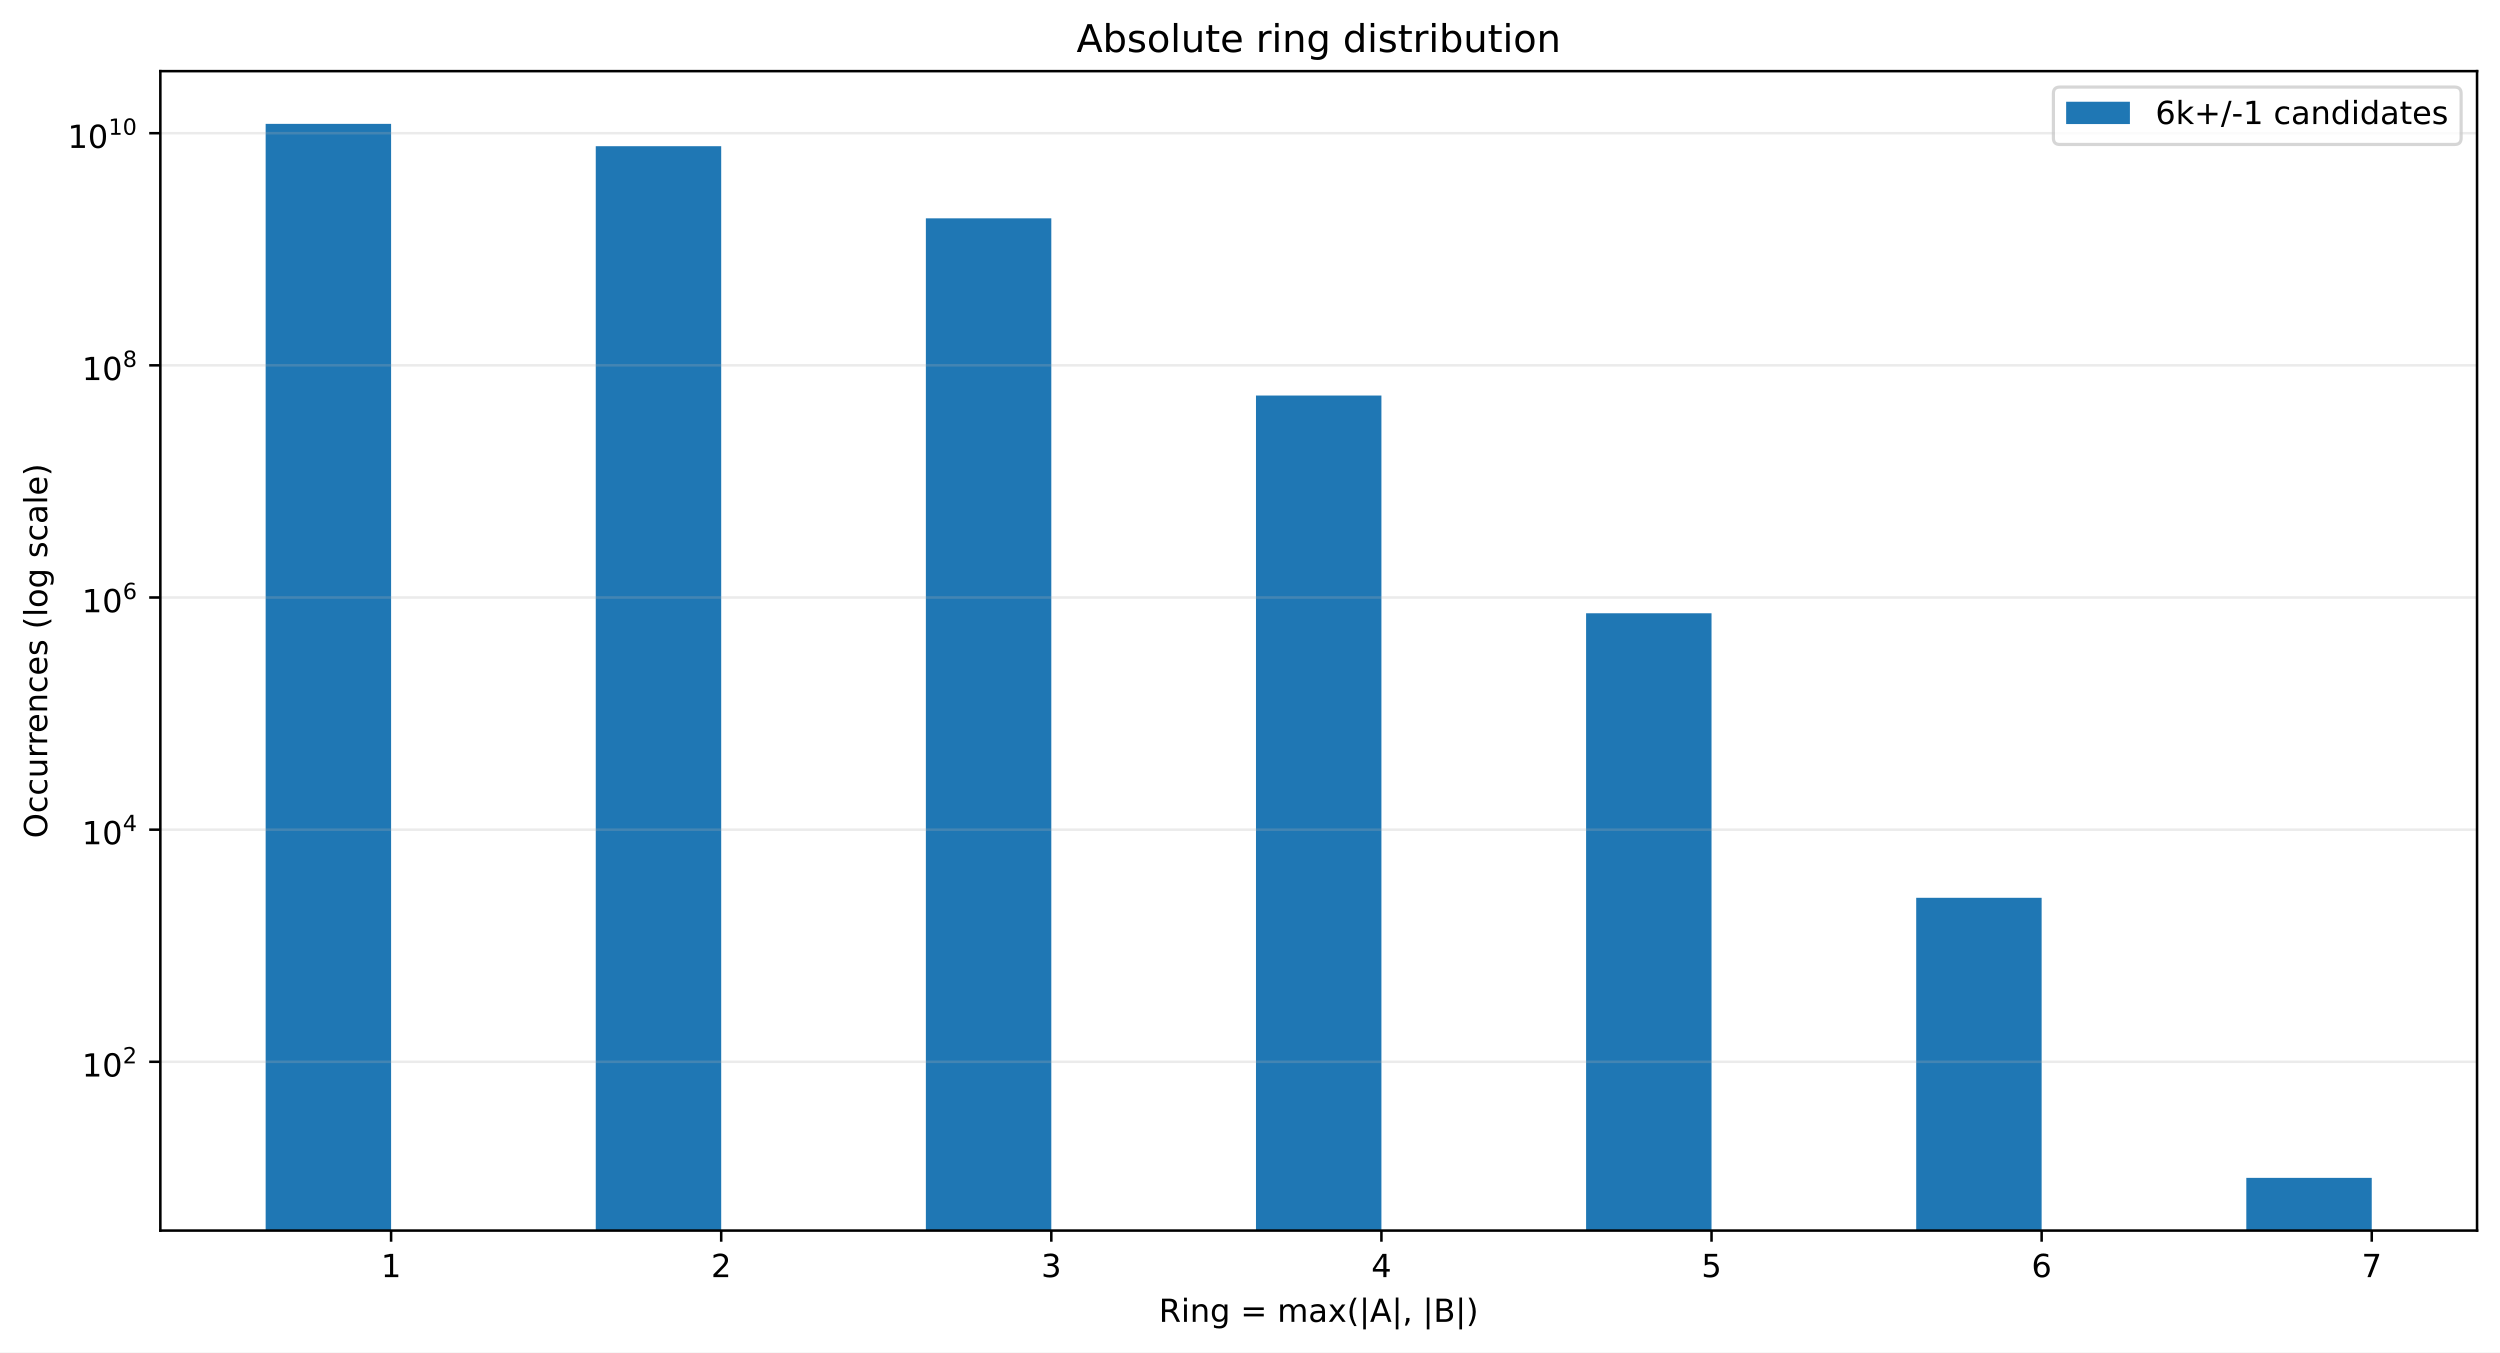
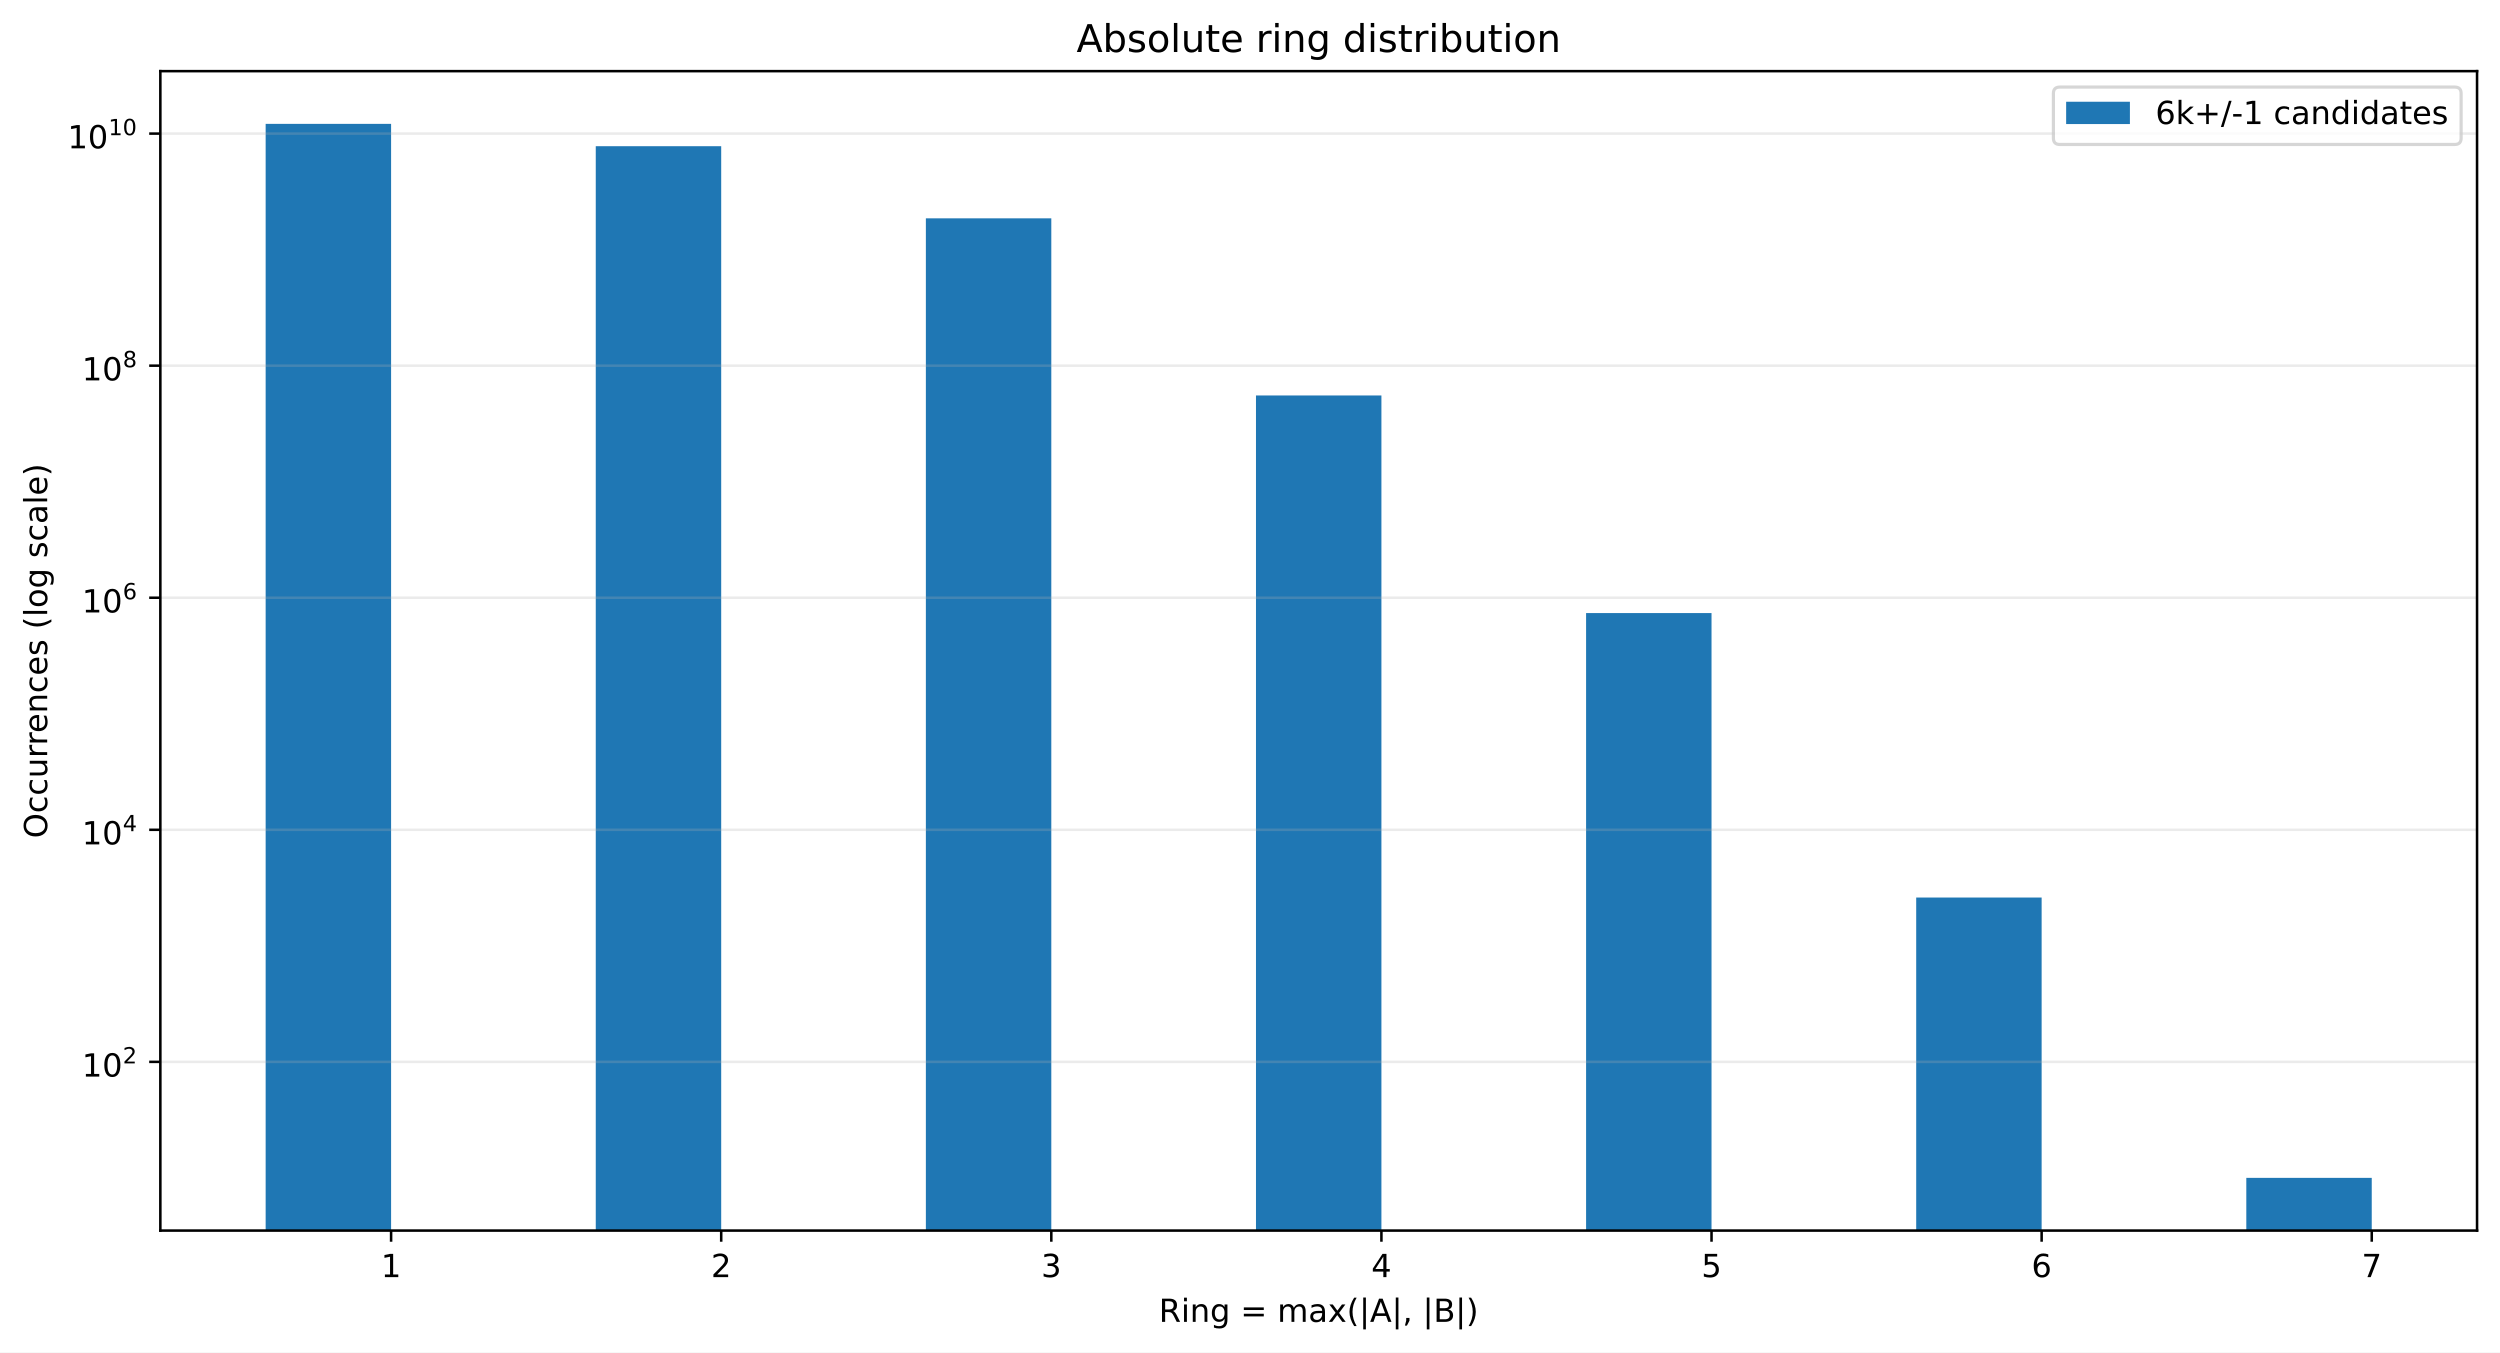
<svg xmlns="http://www.w3.org/2000/svg" xmlns:xlink="http://www.w3.org/1999/xlink" width="784.258pt" height="424.28pt" viewBox="0 0 784.258 424.28" version="1.1">
  <defs>
    <style type="text/css">*{stroke-linejoin: round; stroke-linecap: butt}</style>
  </defs>
  <g id="figure_1">
    <g id="patch_1">
      <path d="M 0 424.28  L 784.258 424.28  L 784.258 0  L 0 0  z " style="fill: #ffffff" />
    </g>
    <g id="axes_1">
      <g id="patch_2">
        <path d="M 50.301 386.036  L 777.058 386.036  L 777.058 22.318  L 50.301 22.318  z " style="fill: #ffffff" />
      </g>
      <g id="patch_3">
-         <path d="M 83.335 36819.143  L 122.687 36819.143  L 122.687 38.851  L 83.335 38.851  z " clip-path="url(#pbfd1005b3f)" style="fill: #1f77b4" />
+         <path d="M 83.335 36805.3  L 122.687 36805.3  L 122.687 38.851  L 83.335 38.851  z " clip-path="url(#pdfae4830aa)" style="fill: #1f77b4" />
      </g>
      <g id="patch_4">
-         <path d="M 186.891 36819.143  L 226.243 36819.143  L 226.243 45.86  L 186.891 45.86  z " clip-path="url(#pbfd1005b3f)" style="fill: #1f77b4" />
+         <path d="M 186.891 36805.3  L 226.243 36805.3  L 226.243 45.857  L 186.891 45.857  z " clip-path="url(#pdfae4830aa)" style="fill: #1f77b4" />
      </g>
      <g id="patch_5">
-         <path d="M 290.448 36819.143  L 329.799 36819.143  L 329.799 68.497  L 290.448 68.497  z " clip-path="url(#pbfd1005b3f)" style="fill: #1f77b4" />
+         <path d="M 290.448 36805.3  L 329.799 36805.3  L 329.799 68.486  L 290.448 68.486  z " clip-path="url(#pdfae4830aa)" style="fill: #1f77b4" />
      </g>
      <g id="patch_6">
-         <path d="M 394.004 36819.143  L 433.355 36819.143  L 433.355 124.086  L 394.004 124.086  z " clip-path="url(#pbfd1005b3f)" style="fill: #1f77b4" />
+         <path d="M 394.004 36805.3  L 433.355 36805.3  L 433.355 124.054  L 394.004 124.054  z " clip-path="url(#pdfae4830aa)" style="fill: #1f77b4" />
      </g>
      <g id="patch_7">
-         <path d="M 497.56 36819.143  L 536.912 36819.143  L 536.912 192.379  L 497.56 192.379  z " clip-path="url(#pbfd1005b3f)" style="fill: #1f77b4" />
+         <path d="M 497.56 36805.3  L 536.912 36805.3  L 536.912 192.32  L 497.56 192.32  z " clip-path="url(#pdfae4830aa)" style="fill: #1f77b4" />
      </g>
      <g id="patch_8">
-         <path d="M 601.116 36819.143  L 640.468 36819.143  L 640.468 281.633  L 601.116 281.633  z " clip-path="url(#pbfd1005b3f)" style="fill: #1f77b4" />
+         <path d="M 601.116 36805.3  L 640.468 36805.3  L 640.468 281.563  L 601.116 281.563  z " clip-path="url(#pdfae4830aa)" style="fill: #1f77b4" />
      </g>
      <g id="patch_9">
-         <path d="M 704.673 36819.143  L 744.024 36819.143  L 744.024 369.503  L 704.673 369.503  z " clip-path="url(#pbfd1005b3f)" style="fill: #1f77b4" />
+         <path d="M 704.673 36805.3  L 744.024 36805.3  L 744.024 369.503  L 704.673 369.503  z " clip-path="url(#pdfae4830aa)" style="fill: #1f77b4" />
      </g>
      <g id="matplotlib.axis_1">
        <g id="xtick_1">
          <g id="line2d_1">
            <defs>
-               <path id="m81a77d636d" d="M 0 0  L 0 3.5  " style="stroke: #000000; stroke-width: 0.8" />
+               <path id="md9ef09d00d" d="M 0 0  L 0 3.5  " style="stroke: #000000; stroke-width: 0.8" />
            </defs>
            <g>
-               <use xlink:href="#m81a77d636d" x="122.687" y="386.036" style="stroke: #000000; stroke-width: 0.8" />
+               <use xlink:href="#md9ef09d00d" x="122.687" y="386.036" style="stroke: #000000; stroke-width: 0.8" />
            </g>
          </g>
          <g id="text_1">
            <g transform="translate(119.5053 400.6334) scale(0.1 -0.1)">
              <defs>
                <path id="DejaVuSans-14" d="M 794 531  L 1825 531  L 1825 4091  L 703 3866  L 703 4441  L 1819 4666  L 2450 4666  L 2450 531  L 3481 531  L 3481 0  L 794 0  L 794 531  z " transform="scale(0.015625)" />
              </defs>
              <use xlink:href="#DejaVuSans-14" />
            </g>
          </g>
        </g>
        <g id="xtick_2">
          <g id="line2d_2">
            <g>
-               <use xlink:href="#m81a77d636d" x="226.243" y="386.036" style="stroke: #000000; stroke-width: 0.8" />
+               <use xlink:href="#md9ef09d00d" x="226.243" y="386.036" style="stroke: #000000; stroke-width: 0.8" />
            </g>
          </g>
          <g id="text_2">
            <g transform="translate(223.0616 400.6334) scale(0.1 -0.1)">
              <defs>
                <path id="DejaVuSans-15" d="M 1228 531  L 3431 531  L 3431 0  L 469 0  L 469 531  Q 828 903 1448 1529  Q 2069 2156 2228 2338  Q 2531 2678 2651 2914  Q 2772 3150 2772 3378  Q 2772 3750 2511 3984  Q 2250 4219 1831 4219  Q 1534 4219 1204 4116  Q 875 4013 500 3803  L 500 4441  Q 881 4594 1212 4672  Q 1544 4750 1819 4750  Q 2544 4750 2975 4387  Q 3406 4025 3406 3419  Q 3406 3131 3298 2873  Q 3191 2616 2906 2266  Q 2828 2175 2409 1742  Q 1991 1309 1228 531  z " transform="scale(0.015625)" />
              </defs>
              <use xlink:href="#DejaVuSans-15" />
            </g>
          </g>
        </g>
        <g id="xtick_3">
          <g id="line2d_3">
            <g>
-               <use xlink:href="#m81a77d636d" x="329.799" y="386.036" style="stroke: #000000; stroke-width: 0.8" />
+               <use xlink:href="#md9ef09d00d" x="329.799" y="386.036" style="stroke: #000000; stroke-width: 0.8" />
            </g>
          </g>
          <g id="text_3">
            <g transform="translate(326.6178 400.6334) scale(0.1 -0.1)">
              <defs>
                <path id="DejaVuSans-16" d="M 2597 2516  Q 3050 2419 3304 2112  Q 3559 1806 3559 1356  Q 3559 666 3084 287  Q 2609 -91 1734 -91  Q 1441 -91 1130 -33  Q 819 25 488 141  L 488 750  Q 750 597 1062 519  Q 1375 441 1716 441  Q 2309 441 2620 675  Q 2931 909 2931 1356  Q 2931 1769 2642 2001  Q 2353 2234 1838 2234  L 1294 2234  L 1294 2753  L 1863 2753  Q 2328 2753 2575 2939  Q 2822 3125 2822 3475  Q 2822 3834 2567 4026  Q 2313 4219 1838 4219  Q 1578 4219 1281 4162  Q 984 4106 628 3988  L 628 4550  Q 988 4650 1302 4700  Q 1616 4750 1894 4750  Q 2613 4750 3031 4423  Q 3450 4097 3450 3541  Q 3450 3153 3228 2886  Q 3006 2619 2597 2516  z " transform="scale(0.015625)" />
              </defs>
              <use xlink:href="#DejaVuSans-16" />
            </g>
          </g>
        </g>
        <g id="xtick_4">
          <g id="line2d_4">
            <g>
-               <use xlink:href="#m81a77d636d" x="433.355" y="386.036" style="stroke: #000000; stroke-width: 0.8" />
+               <use xlink:href="#md9ef09d00d" x="433.355" y="386.036" style="stroke: #000000; stroke-width: 0.8" />
            </g>
          </g>
          <g id="text_4">
            <g transform="translate(430.174 400.6334) scale(0.1 -0.1)">
              <defs>
                <path id="DejaVuSans-17" d="M 2419 4116  L 825 1625  L 2419 1625  L 2419 4116  z M 2253 4666  L 3047 4666  L 3047 1625  L 3713 1625  L 3713 1100  L 3047 1100  L 3047 0  L 2419 0  L 2419 1100  L 313 1100  L 313 1709  L 2253 4666  z " transform="scale(0.015625)" />
              </defs>
              <use xlink:href="#DejaVuSans-17" />
            </g>
          </g>
        </g>
        <g id="xtick_5">
          <g id="line2d_5">
            <g>
-               <use xlink:href="#m81a77d636d" x="536.912" y="386.036" style="stroke: #000000; stroke-width: 0.8" />
+               <use xlink:href="#md9ef09d00d" x="536.912" y="386.036" style="stroke: #000000; stroke-width: 0.8" />
            </g>
          </g>
          <g id="text_5">
            <g transform="translate(533.7303 400.6334) scale(0.1 -0.1)">
              <defs>
                <path id="DejaVuSans-18" d="M 691 4666  L 3169 4666  L 3169 4134  L 1269 4134  L 1269 2991  Q 1406 3038 1543 3061  Q 1681 3084 1819 3084  Q 2600 3084 3056 2656  Q 3513 2228 3513 1497  Q 3513 744 3044 326  Q 2575 -91 1722 -91  Q 1428 -91 1123 -41  Q 819 9 494 109  L 494 744  Q 775 591 1075 516  Q 1375 441 1709 441  Q 2250 441 2565 725  Q 2881 1009 2881 1497  Q 2881 1984 2565 2268  Q 2250 2553 1709 2553  Q 1456 2553 1204 2497  Q 953 2441 691 2322  L 691 4666  z " transform="scale(0.015625)" />
              </defs>
              <use xlink:href="#DejaVuSans-18" />
            </g>
          </g>
        </g>
        <g id="xtick_6">
          <g id="line2d_6">
            <g>
-               <use xlink:href="#m81a77d636d" x="640.468" y="386.036" style="stroke: #000000; stroke-width: 0.8" />
+               <use xlink:href="#md9ef09d00d" x="640.468" y="386.036" style="stroke: #000000; stroke-width: 0.8" />
            </g>
          </g>
          <g id="text_6">
            <g transform="translate(637.2865 400.6334) scale(0.1 -0.1)">
              <defs>
                <path id="DejaVuSans-19" d="M 2113 2584  Q 1688 2584 1439 2293  Q 1191 2003 1191 1497  Q 1191 994 1439 701  Q 1688 409 2113 409  Q 2538 409 2786 701  Q 3034 994 3034 1497  Q 3034 2003 2786 2293  Q 2538 2584 2113 2584  z M 3366 4563  L 3366 3988  Q 3128 4100 2886 4159  Q 2644 4219 2406 4219  Q 1781 4219 1451 3797  Q 1122 3375 1075 2522  Q 1259 2794 1537 2939  Q 1816 3084 2150 3084  Q 2853 3084 3261 2657  Q 3669 2231 3669 1497  Q 3669 778 3244 343  Q 2819 -91 2113 -91  Q 1303 -91 875 529  Q 447 1150 447 2328  Q 447 3434 972 4092  Q 1497 4750 2381 4750  Q 2619 4750 2861 4703  Q 3103 4656 3366 4563  z " transform="scale(0.015625)" />
              </defs>
              <use xlink:href="#DejaVuSans-19" />
            </g>
          </g>
        </g>
        <g id="xtick_7">
          <g id="line2d_7">
            <g>
-               <use xlink:href="#m81a77d636d" x="744.024" y="386.036" style="stroke: #000000; stroke-width: 0.8" />
+               <use xlink:href="#md9ef09d00d" x="744.024" y="386.036" style="stroke: #000000; stroke-width: 0.8" />
            </g>
          </g>
          <g id="text_7">
            <g transform="translate(740.8427 400.6334) scale(0.1 -0.1)">
              <defs>
                <path id="DejaVuSans-1a" d="M 525 4666  L 3525 4666  L 3525 4397  L 1831 0  L 1172 0  L 2766 4134  L 525 4134  L 525 4666  z " transform="scale(0.015625)" />
              </defs>
              <use xlink:href="#DejaVuSans-1a" />
            </g>
          </g>
        </g>
        <g id="text_8">
          <g transform="translate(363.5437 414.678) scale(0.1 -0.1)">
            <defs>
              <path id="DejaVuSans-35" d="M 2841 2188  Q 3044 2119 3236 1894  Q 3428 1669 3622 1275  L 4263 0  L 3584 0  L 2988 1197  Q 2756 1666 2539 1819  Q 2322 1972 1947 1972  L 1259 1972  L 1259 0  L 628 0  L 628 4666  L 2053 4666  Q 2853 4666 3247 4331  Q 3641 3997 3641 3322  Q 3641 2881 3436 2590  Q 3231 2300 2841 2188  z M 1259 4147  L 1259 2491  L 2053 2491  Q 2509 2491 2742 2702  Q 2975 2913 2975 3322  Q 2975 3731 2742 3939  Q 2509 4147 2053 4147  L 1259 4147  z " transform="scale(0.015625)" />
              <path id="DejaVuSans-4c" d="M 603 3500  L 1178 3500  L 1178 0  L 603 0  L 603 3500  z M 603 4863  L 1178 4863  L 1178 4134  L 603 4134  L 603 4863  z " transform="scale(0.015625)" />
              <path id="DejaVuSans-51" d="M 3513 2113  L 3513 0  L 2938 0  L 2938 2094  Q 2938 2591 2744 2837  Q 2550 3084 2163 3084  Q 1697 3084 1428 2787  Q 1159 2491 1159 1978  L 1159 0  L 581 0  L 581 3500  L 1159 3500  L 1159 2956  Q 1366 3272 1645 3428  Q 1925 3584 2291 3584  Q 2894 3584 3203 3211  Q 3513 2838 3513 2113  z " transform="scale(0.015625)" />
              <path id="DejaVuSans-4a" d="M 2906 1791  Q 2906 2416 2648 2759  Q 2391 3103 1925 3103  Q 1463 3103 1205 2759  Q 947 2416 947 1791  Q 947 1169 1205 825  Q 1463 481 1925 481  Q 2391 481 2648 825  Q 2906 1169 2906 1791  z M 3481 434  Q 3481 -459 3084 -895  Q 2688 -1331 1869 -1331  Q 1566 -1331 1297 -1286  Q 1028 -1241 775 -1147  L 775 -588  Q 1028 -725 1275 -790  Q 1522 -856 1778 -856  Q 2344 -856 2625 -561  Q 2906 -266 2906 331  L 2906 616  Q 2728 306 2450 153  Q 2172 0 1784 0  Q 1141 0 747 490  Q 353 981 353 1791  Q 353 2603 747 3093  Q 1141 3584 1784 3584  Q 2172 3584 2450 3431  Q 2728 3278 2906 2969  L 2906 3500  L 3481 3500  L 3481 434  z " transform="scale(0.015625)" />
              <path id="DejaVuSans-3" transform="scale(0.015625)" />
              <path id="DejaVuSans-20" d="M 678 2906  L 4684 2906  L 4684 2381  L 678 2381  L 678 2906  z M 678 1631  L 4684 1631  L 4684 1100  L 678 1100  L 678 1631  z " transform="scale(0.015625)" />
              <path id="DejaVuSans-50" d="M 3328 2828  Q 3544 3216 3844 3400  Q 4144 3584 4550 3584  Q 5097 3584 5394 3201  Q 5691 2819 5691 2113  L 5691 0  L 5113 0  L 5113 2094  Q 5113 2597 4934 2840  Q 4756 3084 4391 3084  Q 3944 3084 3684 2787  Q 3425 2491 3425 1978  L 3425 0  L 2847 0  L 2847 2094  Q 2847 2600 2669 2842  Q 2491 3084 2119 3084  Q 1678 3084 1418 2786  Q 1159 2488 1159 1978  L 1159 0  L 581 0  L 581 3500  L 1159 3500  L 1159 2956  Q 1356 3278 1631 3431  Q 1906 3584 2284 3584  Q 2666 3584 2933 3390  Q 3200 3197 3328 2828  z " transform="scale(0.015625)" />
              <path id="DejaVuSans-44" d="M 2194 1759  Q 1497 1759 1228 1600  Q 959 1441 959 1056  Q 959 750 1161 570  Q 1363 391 1709 391  Q 2188 391 2477 730  Q 2766 1069 2766 1631  L 2766 1759  L 2194 1759  z M 3341 1997  L 3341 0  L 2766 0  L 2766 531  Q 2569 213 2275 61  Q 1981 -91 1556 -91  Q 1019 -91 701 211  Q 384 513 384 1019  Q 384 1609 779 1909  Q 1175 2209 1959 2209  L 2766 2209  L 2766 2266  Q 2766 2663 2505 2880  Q 2244 3097 1772 3097  Q 1472 3097 1187 3025  Q 903 2953 641 2809  L 641 3341  Q 956 3463 1253 3523  Q 1550 3584 1831 3584  Q 2591 3584 2966 3190  Q 3341 2797 3341 1997  z " transform="scale(0.015625)" />
              <path id="DejaVuSans-5b" d="M 3513 3500  L 2247 1797  L 3578 0  L 2900 0  L 1881 1375  L 863 0  L 184 0  L 1544 1831  L 300 3500  L 978 3500  L 1906 2253  L 2834 3500  L 3513 3500  z " transform="scale(0.015625)" />
              <path id="DejaVuSans-b" d="M 1984 4856  Q 1566 4138 1362 3434  Q 1159 2731 1159 2009  Q 1159 1288 1364 580  Q 1569 -128 1984 -844  L 1484 -844  Q 1016 -109 783 600  Q 550 1309 550 2009  Q 550 2706 781 3412  Q 1013 4119 1484 4856  L 1984 4856  z " transform="scale(0.015625)" />
              <path id="DejaVuSans-5f" d="M 1344 4891  L 1344 -1509  L 813 -1509  L 813 4891  L 1344 4891  z " transform="scale(0.015625)" />
              <path id="DejaVuSans-24" d="M 2188 4044  L 1331 1722  L 3047 1722  L 2188 4044  z M 1831 4666  L 2547 4666  L 4325 0  L 3669 0  L 3244 1197  L 1141 1197  L 716 0  L 50 0  L 1831 4666  z " transform="scale(0.015625)" />
              <path id="DejaVuSans-f" d="M 750 794  L 1409 794  L 1409 256  L 897 -744  L 494 -744  L 750 256  L 750 794  z " transform="scale(0.015625)" />
              <path id="DejaVuSans-25" d="M 1259 2228  L 1259 519  L 2272 519  Q 2781 519 3026 730  Q 3272 941 3272 1375  Q 3272 1813 3026 2020  Q 2781 2228 2272 2228  L 1259 2228  z M 1259 4147  L 1259 2741  L 2194 2741  Q 2656 2741 2882 2914  Q 3109 3088 3109 3444  Q 3109 3797 2882 3972  Q 2656 4147 2194 4147  L 1259 4147  z M 628 4666  L 2241 4666  Q 2963 4666 3353 4366  Q 3744 4066 3744 3513  Q 3744 3084 3544 2831  Q 3344 2578 2956 2516  Q 3422 2416 3680 2098  Q 3938 1781 3938 1306  Q 3938 681 3513 340  Q 3088 0 2303 0  L 628 0  L 628 4666  z " transform="scale(0.015625)" />
              <path id="DejaVuSans-c" d="M 513 4856  L 1013 4856  Q 1481 4119 1714 3412  Q 1947 2706 1947 2009  Q 1947 1309 1714 600  Q 1481 -109 1013 -844  L 513 -844  Q 928 -128 1133 580  Q 1338 1288 1338 2009  Q 1338 2731 1133 3434  Q 928 4138 513 4856  z " transform="scale(0.015625)" />
            </defs>
            <use xlink:href="#DejaVuSans-35" />
            <use xlink:href="#DejaVuSans-4c" transform="translate(69.48438 0)" />
            <use xlink:href="#DejaVuSans-51" transform="translate(97.26562 0)" />
            <use xlink:href="#DejaVuSans-4a" transform="translate(160.6406 0)" />
            <use xlink:href="#DejaVuSans-3" transform="translate(224.125 0)" />
            <use xlink:href="#DejaVuSans-20" transform="translate(255.9062 0)" />
            <use xlink:href="#DejaVuSans-3" transform="translate(339.7031 0)" />
            <use xlink:href="#DejaVuSans-50" transform="translate(371.4844 0)" />
            <use xlink:href="#DejaVuSans-44" transform="translate(468.8906 0)" />
            <use xlink:href="#DejaVuSans-5b" transform="translate(530.1719 0)" />
            <use xlink:href="#DejaVuSans-b" transform="translate(589.3594 0)" />
            <use xlink:href="#DejaVuSans-5f" transform="translate(628.375 0)" />
            <use xlink:href="#DejaVuSans-24" transform="translate(662.0625 0)" />
            <use xlink:href="#DejaVuSans-5f" transform="translate(730.4688 0)" />
            <use xlink:href="#DejaVuSans-f" transform="translate(764.1562 0)" />
            <use xlink:href="#DejaVuSans-3" transform="translate(795.9375 0)" />
            <use xlink:href="#DejaVuSans-5f" transform="translate(827.7188 0)" />
            <use xlink:href="#DejaVuSans-25" transform="translate(861.4062 0)" />
            <use xlink:href="#DejaVuSans-5f" transform="translate(930.0156 0)" />
            <use xlink:href="#DejaVuSans-c" transform="translate(963.7031 0)" />
          </g>
        </g>
      </g>
      <g id="matplotlib.axis_2">
        <g id="ytick_1">
          <g id="line2d_8">
-             <path d="M 50.301 333.09  L 777.058 333.09  " clip-path="url(#pbfd1005b3f)" style="fill: none; stroke: #b0b0b0; stroke-opacity: 0.25; stroke-width: 0.8; stroke-linecap: square" />
+             <path d="M 50.301 333.104  L 777.058 333.104  " clip-path="url(#pdfae4830aa)" style="fill: none; stroke: #b0b0b0; stroke-opacity: 0.25; stroke-width: 0.8; stroke-linecap: square" />
          </g>
          <g id="line2d_9">
            <defs>
-               <path id="ma246dfd9cb" d="M 0 0  L -3.5 0  " style="stroke: #000000; stroke-width: 0.8" />
+               <path id="m323335d1aa" d="M 0 0  L -3.5 0  " style="stroke: #000000; stroke-width: 0.8" />
            </defs>
            <g>
-               <use xlink:href="#ma246dfd9cb" x="50.301" y="333.09" style="stroke: #000000; stroke-width: 0.8" />
+               <use xlink:href="#m323335d1aa" x="50.301" y="333.104" style="stroke: #000000; stroke-width: 0.8" />
            </g>
          </g>
          <g id="text_9">
-             <g transform="translate(25.70078 337.7899) scale(0.1 -0.1)">
+             <g transform="translate(25.70078 337.8038) scale(0.1 -0.1)">
              <defs>
                <path id="DejaVuSans-13" d="M 2034 4250  Q 1547 4250 1301 3770  Q 1056 3291 1056 2328  Q 1056 1369 1301 889  Q 1547 409 2034 409  Q 2525 409 2770 889  Q 3016 1369 3016 2328  Q 3016 3291 2770 3770  Q 2525 4250 2034 4250  z M 2034 4750  Q 2819 4750 3233 4129  Q 3647 3509 3647 2328  Q 3647 1150 3233 529  Q 2819 -91 2034 -91  Q 1250 -91 836 529  Q 422 1150 422 2328  Q 422 3509 836 4129  Q 1250 4750 2034 4750  z " transform="scale(0.015625)" />
              </defs>
              <use xlink:href="#DejaVuSans-14" transform="translate(0 0.746875)" />
              <use xlink:href="#DejaVuSans-13" transform="translate(63.62305 0.746875)" />
              <use xlink:href="#DejaVuSans-15" transform="translate(128.2031 42.04688) scale(0.7)" />
            </g>
          </g>
        </g>
        <g id="ytick_2">
          <g id="line2d_10">
-             <path d="M 50.301 260.263  L 777.058 260.263  " clip-path="url(#pbfd1005b3f)" style="fill: none; stroke: #b0b0b0; stroke-opacity: 0.25; stroke-width: 0.8; stroke-linecap: square" />
+             <path d="M 50.301 260.305  L 777.058 260.305  " clip-path="url(#pdfae4830aa)" style="fill: none; stroke: #b0b0b0; stroke-opacity: 0.25; stroke-width: 0.8; stroke-linecap: square" />
          </g>
          <g id="line2d_11">
            <g>
-               <use xlink:href="#ma246dfd9cb" x="50.301" y="260.263" style="stroke: #000000; stroke-width: 0.8" />
+               <use xlink:href="#m323335d1aa" x="50.301" y="260.305" style="stroke: #000000; stroke-width: 0.8" />
            </g>
          </g>
          <g id="text_10">
-             <g transform="translate(25.70078 264.9135) scale(0.1 -0.1)">
+             <g transform="translate(25.70078 264.955) scale(0.1 -0.1)">
              <use xlink:href="#DejaVuSans-14" transform="translate(0 0.665625)" />
              <use xlink:href="#DejaVuSans-13" transform="translate(63.62305 0.665625)" />
              <use xlink:href="#DejaVuSans-17" transform="translate(128.2031 41.96563) scale(0.7)" />
            </g>
          </g>
        </g>
        <g id="ytick_3">
          <g id="line2d_12">
-             <path d="M 50.301 187.437  L 777.058 187.437  " clip-path="url(#pbfd1005b3f)" style="fill: none; stroke: #b0b0b0; stroke-opacity: 0.25; stroke-width: 0.8; stroke-linecap: square" />
+             <path d="M 50.301 187.506  L 777.058 187.506  " clip-path="url(#pdfae4830aa)" style="fill: none; stroke: #b0b0b0; stroke-opacity: 0.25; stroke-width: 0.8; stroke-linecap: square" />
          </g>
          <g id="line2d_13">
            <g>
-               <use xlink:href="#ma246dfd9cb" x="50.301" y="187.437" style="stroke: #000000; stroke-width: 0.8" />
+               <use xlink:href="#m323335d1aa" x="50.301" y="187.506" style="stroke: #000000; stroke-width: 0.8" />
            </g>
          </g>
          <g id="text_11">
-             <g transform="translate(25.70078 192.137) scale(0.1 -0.1)">
+             <g transform="translate(25.70078 192.2062) scale(0.1 -0.1)">
              <use xlink:href="#DejaVuSans-14" transform="translate(0 0.746875)" />
              <use xlink:href="#DejaVuSans-13" transform="translate(63.62305 0.746875)" />
              <use xlink:href="#DejaVuSans-19" transform="translate(128.2031 42.04688) scale(0.7)" />
            </g>
          </g>
        </g>
        <g id="ytick_4">
          <g id="line2d_14">
-             <path d="M 50.301 114.611  L 777.058 114.611  " clip-path="url(#pbfd1005b3f)" style="fill: none; stroke: #b0b0b0; stroke-opacity: 0.25; stroke-width: 0.8; stroke-linecap: square" />
+             <path d="M 50.301 114.707  L 777.058 114.707  " clip-path="url(#pdfae4830aa)" style="fill: none; stroke: #b0b0b0; stroke-opacity: 0.25; stroke-width: 0.8; stroke-linecap: square" />
          </g>
          <g id="line2d_15">
            <g>
-               <use xlink:href="#ma246dfd9cb" x="50.301" y="114.611" style="stroke: #000000; stroke-width: 0.8" />
+               <use xlink:href="#m323335d1aa" x="50.301" y="114.707" style="stroke: #000000; stroke-width: 0.8" />
            </g>
          </g>
          <g id="text_12">
-             <g transform="translate(25.70078 119.3106) scale(0.1 -0.1)">
+             <g transform="translate(25.70078 119.4074) scale(0.1 -0.1)">
              <defs>
                <path id="DejaVuSans-1b" d="M 2034 2216  Q 1584 2216 1326 1975  Q 1069 1734 1069 1313  Q 1069 891 1326 650  Q 1584 409 2034 409  Q 2484 409 2743 651  Q 3003 894 3003 1313  Q 3003 1734 2745 1975  Q 2488 2216 2034 2216  z M 1403 2484  Q 997 2584 770 2862  Q 544 3141 544 3541  Q 544 4100 942 4425  Q 1341 4750 2034 4750  Q 2731 4750 3128 4425  Q 3525 4100 3525 3541  Q 3525 3141 3298 2862  Q 3072 2584 2669 2484  Q 3125 2378 3379 2068  Q 3634 1759 3634 1313  Q 3634 634 3220 271  Q 2806 -91 2034 -91  Q 1263 -91 848 271  Q 434 634 434 1313  Q 434 1759 690 2068  Q 947 2378 1403 2484  z M 1172 3481  Q 1172 3119 1398 2916  Q 1625 2713 2034 2713  Q 2441 2713 2670 2916  Q 2900 3119 2900 3481  Q 2900 3844 2670 4047  Q 2441 4250 2034 4250  Q 1625 4250 1398 4047  Q 1172 3844 1172 3481  z " transform="scale(0.015625)" />
              </defs>
              <use xlink:href="#DejaVuSans-14" transform="translate(0 0.746875)" />
              <use xlink:href="#DejaVuSans-13" transform="translate(63.62305 0.746875)" />
              <use xlink:href="#DejaVuSans-1b" transform="translate(128.2031 42.04688) scale(0.7)" />
            </g>
          </g>
        </g>
        <g id="ytick_5">
          <g id="line2d_16">
-             <path d="M 50.301 41.784  L 777.058 41.784  " clip-path="url(#pbfd1005b3f)" style="fill: none; stroke: #b0b0b0; stroke-opacity: 0.25; stroke-width: 0.8; stroke-linecap: square" />
+             <path d="M 50.301 41.909  L 777.058 41.909  " clip-path="url(#pdfae4830aa)" style="fill: none; stroke: #b0b0b0; stroke-opacity: 0.25; stroke-width: 0.8; stroke-linecap: square" />
          </g>
          <g id="line2d_17">
            <g>
-               <use xlink:href="#ma246dfd9cb" x="50.301" y="41.784" style="stroke: #000000; stroke-width: 0.8" />
+               <use xlink:href="#m323335d1aa" x="50.301" y="41.909" style="stroke: #000000; stroke-width: 0.8" />
            </g>
          </g>
          <g id="text_13">
-             <g transform="translate(21.20078 46.48412) scale(0.1 -0.1)">
+             <g transform="translate(21.20078 46.60858) scale(0.1 -0.1)">
              <use xlink:href="#DejaVuSans-14" transform="translate(0 0.746875)" />
              <use xlink:href="#DejaVuSans-13" transform="translate(63.62305 0.746875)" />
              <use xlink:href="#DejaVuSans-14" transform="translate(128.2031 42.04688) scale(0.7)" />
              <use xlink:href="#DejaVuSans-13" transform="translate(172.7393 42.04688) scale(0.7)" />
            </g>
          </g>
        </g>
        <g id="text_14">
          <g transform="translate(14.79844 262.9551) rotate(-90) scale(0.1 -0.1)">
            <defs>
              <path id="DejaVuSans-32" d="M 2522 4238  Q 1834 4238 1429 3725  Q 1025 3213 1025 2328  Q 1025 1447 1429 934  Q 1834 422 2522 422  Q 3209 422 3611 934  Q 4013 1447 4013 2328  Q 4013 3213 3611 3725  Q 3209 4238 2522 4238  z M 2522 4750  Q 3503 4750 4090 4092  Q 4678 3434 4678 2328  Q 4678 1225 4090 567  Q 3503 -91 2522 -91  Q 1538 -91 948 565  Q 359 1222 359 2328  Q 359 3434 948 4092  Q 1538 4750 2522 4750  z " transform="scale(0.015625)" />
              <path id="DejaVuSans-46" d="M 3122 3366  L 3122 2828  Q 2878 2963 2633 3030  Q 2388 3097 2138 3097  Q 1578 3097 1268 2742  Q 959 2388 959 1747  Q 959 1106 1268 751  Q 1578 397 2138 397  Q 2388 397 2633 464  Q 2878 531 3122 666  L 3122 134  Q 2881 22 2623 -34  Q 2366 -91 2075 -91  Q 1284 -91 818 406  Q 353 903 353 1747  Q 353 2603 823 3093  Q 1294 3584 2113 3584  Q 2378 3584 2631 3529  Q 2884 3475 3122 3366  z " transform="scale(0.015625)" />
              <path id="DejaVuSans-58" d="M 544 1381  L 544 3500  L 1119 3500  L 1119 1403  Q 1119 906 1312 657  Q 1506 409 1894 409  Q 2359 409 2629 706  Q 2900 1003 2900 1516  L 2900 3500  L 3475 3500  L 3475 0  L 2900 0  L 2900 538  Q 2691 219 2414 64  Q 2138 -91 1772 -91  Q 1169 -91 856 284  Q 544 659 544 1381  z M 1991 3584  L 1991 3584  z " transform="scale(0.015625)" />
              <path id="DejaVuSans-55" d="M 2631 2963  Q 2534 3019 2420 3045  Q 2306 3072 2169 3072  Q 1681 3072 1420 2755  Q 1159 2438 1159 1844  L 1159 0  L 581 0  L 581 3500  L 1159 3500  L 1159 2956  Q 1341 3275 1631 3429  Q 1922 3584 2338 3584  Q 2397 3584 2469 3576  Q 2541 3569 2628 3553  L 2631 2963  z " transform="scale(0.015625)" />
              <path id="DejaVuSans-48" d="M 3597 1894  L 3597 1613  L 953 1613  Q 991 1019 1311 708  Q 1631 397 2203 397  Q 2534 397 2845 478  Q 3156 559 3463 722  L 3463 178  Q 3153 47 2828 -22  Q 2503 -91 2169 -91  Q 1331 -91 842 396  Q 353 884 353 1716  Q 353 2575 817 3079  Q 1281 3584 2069 3584  Q 2775 3584 3186 3129  Q 3597 2675 3597 1894  z M 3022 2063  Q 3016 2534 2758 2815  Q 2500 3097 2075 3097  Q 1594 3097 1305 2825  Q 1016 2553 972 2059  L 3022 2063  z " transform="scale(0.015625)" />
              <path id="DejaVuSans-56" d="M 2834 3397  L 2834 2853  Q 2591 2978 2328 3040  Q 2066 3103 1784 3103  Q 1356 3103 1142 2972  Q 928 2841 928 2578  Q 928 2378 1081 2264  Q 1234 2150 1697 2047  L 1894 2003  Q 2506 1872 2764 1633  Q 3022 1394 3022 966  Q 3022 478 2636 193  Q 2250 -91 1575 -91  Q 1294 -91 989 -36  Q 684 19 347 128  L 347 722  Q 666 556 975 473  Q 1284 391 1588 391  Q 1994 391 2212 530  Q 2431 669 2431 922  Q 2431 1156 2273 1281  Q 2116 1406 1581 1522  L 1381 1569  Q 847 1681 609 1914  Q 372 2147 372 2553  Q 372 3047 722 3315  Q 1072 3584 1716 3584  Q 2034 3584 2315 3537  Q 2597 3491 2834 3397  z " transform="scale(0.015625)" />
              <path id="DejaVuSans-4f" d="M 603 4863  L 1178 4863  L 1178 0  L 603 0  L 603 4863  z " transform="scale(0.015625)" />
              <path id="DejaVuSans-52" d="M 1959 3097  Q 1497 3097 1228 2736  Q 959 2375 959 1747  Q 959 1119 1226 758  Q 1494 397 1959 397  Q 2419 397 2687 759  Q 2956 1122 2956 1747  Q 2956 2369 2687 2733  Q 2419 3097 1959 3097  z M 1959 3584  Q 2709 3584 3137 3096  Q 3566 2609 3566 1747  Q 3566 888 3137 398  Q 2709 -91 1959 -91  Q 1206 -91 779 398  Q 353 888 353 1747  Q 353 2609 779 3096  Q 1206 3584 1959 3584  z " transform="scale(0.015625)" />
            </defs>
            <use xlink:href="#DejaVuSans-32" />
            <use xlink:href="#DejaVuSans-46" transform="translate(78.71875 0)" />
            <use xlink:href="#DejaVuSans-46" transform="translate(133.7031 0)" />
            <use xlink:href="#DejaVuSans-58" transform="translate(188.6875 0)" />
            <use xlink:href="#DejaVuSans-55" transform="translate(252.0625 0)" />
            <use xlink:href="#DejaVuSans-55" transform="translate(291.4219 0)" />
            <use xlink:href="#DejaVuSans-48" transform="translate(330.3281 0)" />
            <use xlink:href="#DejaVuSans-51" transform="translate(391.8594 0)" />
            <use xlink:href="#DejaVuSans-46" transform="translate(455.2344 0)" />
            <use xlink:href="#DejaVuSans-48" transform="translate(510.2188 0)" />
            <use xlink:href="#DejaVuSans-56" transform="translate(571.75 0)" />
            <use xlink:href="#DejaVuSans-3" transform="translate(623.8438 0)" />
            <use xlink:href="#DejaVuSans-b" transform="translate(655.625 0)" />
            <use xlink:href="#DejaVuSans-4f" transform="translate(694.6406 0)" />
            <use xlink:href="#DejaVuSans-52" transform="translate(722.4219 0)" />
            <use xlink:href="#DejaVuSans-4a" transform="translate(783.6094 0)" />
            <use xlink:href="#DejaVuSans-3" transform="translate(847.0938 0)" />
            <use xlink:href="#DejaVuSans-56" transform="translate(878.875 0)" />
            <use xlink:href="#DejaVuSans-46" transform="translate(930.9688 0)" />
            <use xlink:href="#DejaVuSans-44" transform="translate(985.9531 0)" />
            <use xlink:href="#DejaVuSans-4f" transform="translate(1047.234 0)" />
            <use xlink:href="#DejaVuSans-48" transform="translate(1075.016 0)" />
            <use xlink:href="#DejaVuSans-c" transform="translate(1136.547 0)" />
          </g>
        </g>
      </g>
      <g id="patch_10">
        <path d="M 50.301 386.036  L 50.301 22.318  " style="fill: none; stroke: #000000; stroke-width: 0.8; stroke-linejoin: miter; stroke-linecap: square" />
      </g>
      <g id="patch_11">
        <path d="M 777.058 386.036  L 777.058 22.318  " style="fill: none; stroke: #000000; stroke-width: 0.8; stroke-linejoin: miter; stroke-linecap: square" />
      </g>
      <g id="patch_12">
        <path d="M 50.301 386.036  L 777.058 386.036  " style="fill: none; stroke: #000000; stroke-width: 0.8; stroke-linejoin: miter; stroke-linecap: square" />
      </g>
      <g id="patch_13">
        <path d="M 50.301 22.318  L 777.058 22.318  " style="fill: none; stroke: #000000; stroke-width: 0.8; stroke-linejoin: miter; stroke-linecap: square" />
      </g>
      <g id="text_15">
        <g transform="translate(337.7055 16.31812) scale(0.12 -0.12)">
          <defs>
            <path id="DejaVuSans-45" d="M 3116 1747  Q 3116 2381 2855 2742  Q 2594 3103 2138 3103  Q 1681 3103 1420 2742  Q 1159 2381 1159 1747  Q 1159 1113 1420 752  Q 1681 391 2138 391  Q 2594 391 2855 752  Q 3116 1113 3116 1747  z M 1159 2969  Q 1341 3281 1617 3432  Q 1894 3584 2278 3584  Q 2916 3584 3314 3078  Q 3713 2572 3713 1747  Q 3713 922 3314 415  Q 2916 -91 2278 -91  Q 1894 -91 1617 61  Q 1341 213 1159 525  L 1159 0  L 581 0  L 581 4863  L 1159 4863  L 1159 2969  z " transform="scale(0.015625)" />
            <path id="DejaVuSans-57" d="M 1172 4494  L 1172 3500  L 2356 3500  L 2356 3053  L 1172 3053  L 1172 1153  Q 1172 725 1289 603  Q 1406 481 1766 481  L 2356 481  L 2356 0  L 1766 0  Q 1100 0 847 248  Q 594 497 594 1153  L 594 3053  L 172 3053  L 172 3500  L 594 3500  L 594 4494  L 1172 4494  z " transform="scale(0.015625)" />
            <path id="DejaVuSans-47" d="M 2906 2969  L 2906 4863  L 3481 4863  L 3481 0  L 2906 0  L 2906 525  Q 2725 213 2448 61  Q 2172 -91 1784 -91  Q 1150 -91 751 415  Q 353 922 353 1747  Q 353 2572 751 3078  Q 1150 3584 1784 3584  Q 2172 3584 2448 3432  Q 2725 3281 2906 2969  z M 947 1747  Q 947 1113 1208 752  Q 1469 391 1925 391  Q 2381 391 2643 752  Q 2906 1113 2906 1747  Q 2906 2381 2643 2742  Q 2381 3103 1925 3103  Q 1469 3103 1208 2742  Q 947 2381 947 1747  z " transform="scale(0.015625)" />
          </defs>
          <use xlink:href="#DejaVuSans-24" />
          <use xlink:href="#DejaVuSans-45" transform="translate(68.40625 0)" />
          <use xlink:href="#DejaVuSans-56" transform="translate(131.8906 0)" />
          <use xlink:href="#DejaVuSans-52" transform="translate(183.9844 0)" />
          <use xlink:href="#DejaVuSans-4f" transform="translate(245.1719 0)" />
          <use xlink:href="#DejaVuSans-58" transform="translate(272.9531 0)" />
          <use xlink:href="#DejaVuSans-57" transform="translate(336.3281 0)" />
          <use xlink:href="#DejaVuSans-48" transform="translate(375.5312 0)" />
          <use xlink:href="#DejaVuSans-3" transform="translate(437.0625 0)" />
          <use xlink:href="#DejaVuSans-55" transform="translate(468.8438 0)" />
          <use xlink:href="#DejaVuSans-4c" transform="translate(509.9531 0)" />
          <use xlink:href="#DejaVuSans-51" transform="translate(537.7344 0)" />
          <use xlink:href="#DejaVuSans-4a" transform="translate(601.1094 0)" />
          <use xlink:href="#DejaVuSans-3" transform="translate(664.5938 0)" />
          <use xlink:href="#DejaVuSans-47" transform="translate(696.375 0)" />
          <use xlink:href="#DejaVuSans-4c" transform="translate(759.8594 0)" />
          <use xlink:href="#DejaVuSans-56" transform="translate(787.6406 0)" />
          <use xlink:href="#DejaVuSans-57" transform="translate(839.7344 0)" />
          <use xlink:href="#DejaVuSans-55" transform="translate(878.9375 0)" />
          <use xlink:href="#DejaVuSans-4c" transform="translate(920.0469 0)" />
          <use xlink:href="#DejaVuSans-45" transform="translate(947.8281 0)" />
          <use xlink:href="#DejaVuSans-58" transform="translate(1011.312 0)" />
          <use xlink:href="#DejaVuSans-57" transform="translate(1074.688 0)" />
          <use xlink:href="#DejaVuSans-4c" transform="translate(1113.891 0)" />
          <use xlink:href="#DejaVuSans-52" transform="translate(1141.672 0)" />
          <use xlink:href="#DejaVuSans-51" transform="translate(1202.859 0)" />
        </g>
      </g>
      <g id="legend_1">
        <g id="patch_14">
          <path d="M 646.158 45.319  L 770.058 45.319  Q 772.058 45.319 772.058 43.319  L 772.058 29.318  Q 772.058 27.318 770.058 27.318  L 646.158 27.318  Q 644.158 27.318 644.158 29.318  L 644.158 43.319  Q 644.158 45.319 646.158 45.319  z " style="fill: #ffffff; opacity: 0.8; stroke: #cccccc; stroke-linejoin: miter" />
        </g>
        <g id="patch_15">
          <path d="M 648.158 38.917  L 668.158 38.917  L 668.158 31.917  L 648.158 31.917  z " style="fill: #1f77b4" />
        </g>
        <g id="text_16">
          <g transform="translate(676.1584 38.91656) scale(0.1 -0.1)">
            <defs>
              <path id="DejaVuSans-4e" d="M 581 4863  L 1159 4863  L 1159 1991  L 2875 3500  L 3609 3500  L 1753 1863  L 3688 0  L 2938 0  L 1159 1709  L 1159 0  L 581 0  L 581 4863  z " transform="scale(0.015625)" />
              <path id="DejaVuSans-e" d="M 2944 4013  L 2944 2272  L 4684 2272  L 4684 1741  L 2944 1741  L 2944 0  L 2419 0  L 2419 1741  L 678 1741  L 678 2272  L 2419 2272  L 2419 4013  L 2944 4013  z " transform="scale(0.015625)" />
              <path id="DejaVuSans-12" d="M 1625 4666  L 2156 4666  L 531 -594  L 0 -594  L 1625 4666  z " transform="scale(0.015625)" />
              <path id="DejaVuSans-10" d="M 313 2009  L 1997 2009  L 1997 1497  L 313 1497  L 313 2009  z " transform="scale(0.015625)" />
            </defs>
            <use xlink:href="#DejaVuSans-19" />
            <use xlink:href="#DejaVuSans-4e" transform="translate(63.625 0)" />
            <use xlink:href="#DejaVuSans-e" transform="translate(121.5312 0)" />
            <use xlink:href="#DejaVuSans-12" transform="translate(205.3281 0)" />
            <use xlink:href="#DejaVuSans-10" transform="translate(239.0156 0)" />
            <use xlink:href="#DejaVuSans-14" transform="translate(275.0938 0)" />
            <use xlink:href="#DejaVuSans-3" transform="translate(338.7188 0)" />
            <use xlink:href="#DejaVuSans-46" transform="translate(370.5 0)" />
            <use xlink:href="#DejaVuSans-44" transform="translate(425.4844 0)" />
            <use xlink:href="#DejaVuSans-51" transform="translate(486.7656 0)" />
            <use xlink:href="#DejaVuSans-47" transform="translate(550.1406 0)" />
            <use xlink:href="#DejaVuSans-4c" transform="translate(613.625 0)" />
            <use xlink:href="#DejaVuSans-47" transform="translate(641.4062 0)" />
            <use xlink:href="#DejaVuSans-44" transform="translate(704.8906 0)" />
            <use xlink:href="#DejaVuSans-57" transform="translate(766.1719 0)" />
            <use xlink:href="#DejaVuSans-48" transform="translate(805.375 0)" />
            <use xlink:href="#DejaVuSans-56" transform="translate(866.9062 0)" />
          </g>
        </g>
      </g>
    </g>
  </g>
  <defs>
-     <clipPath id="pbfd1005b3f">
+     <clipPath id="pdfae4830aa">
      <rect x="50.301" y="22.318" width="726.758" height="363.718" />
    </clipPath>
  </defs>
</svg>
